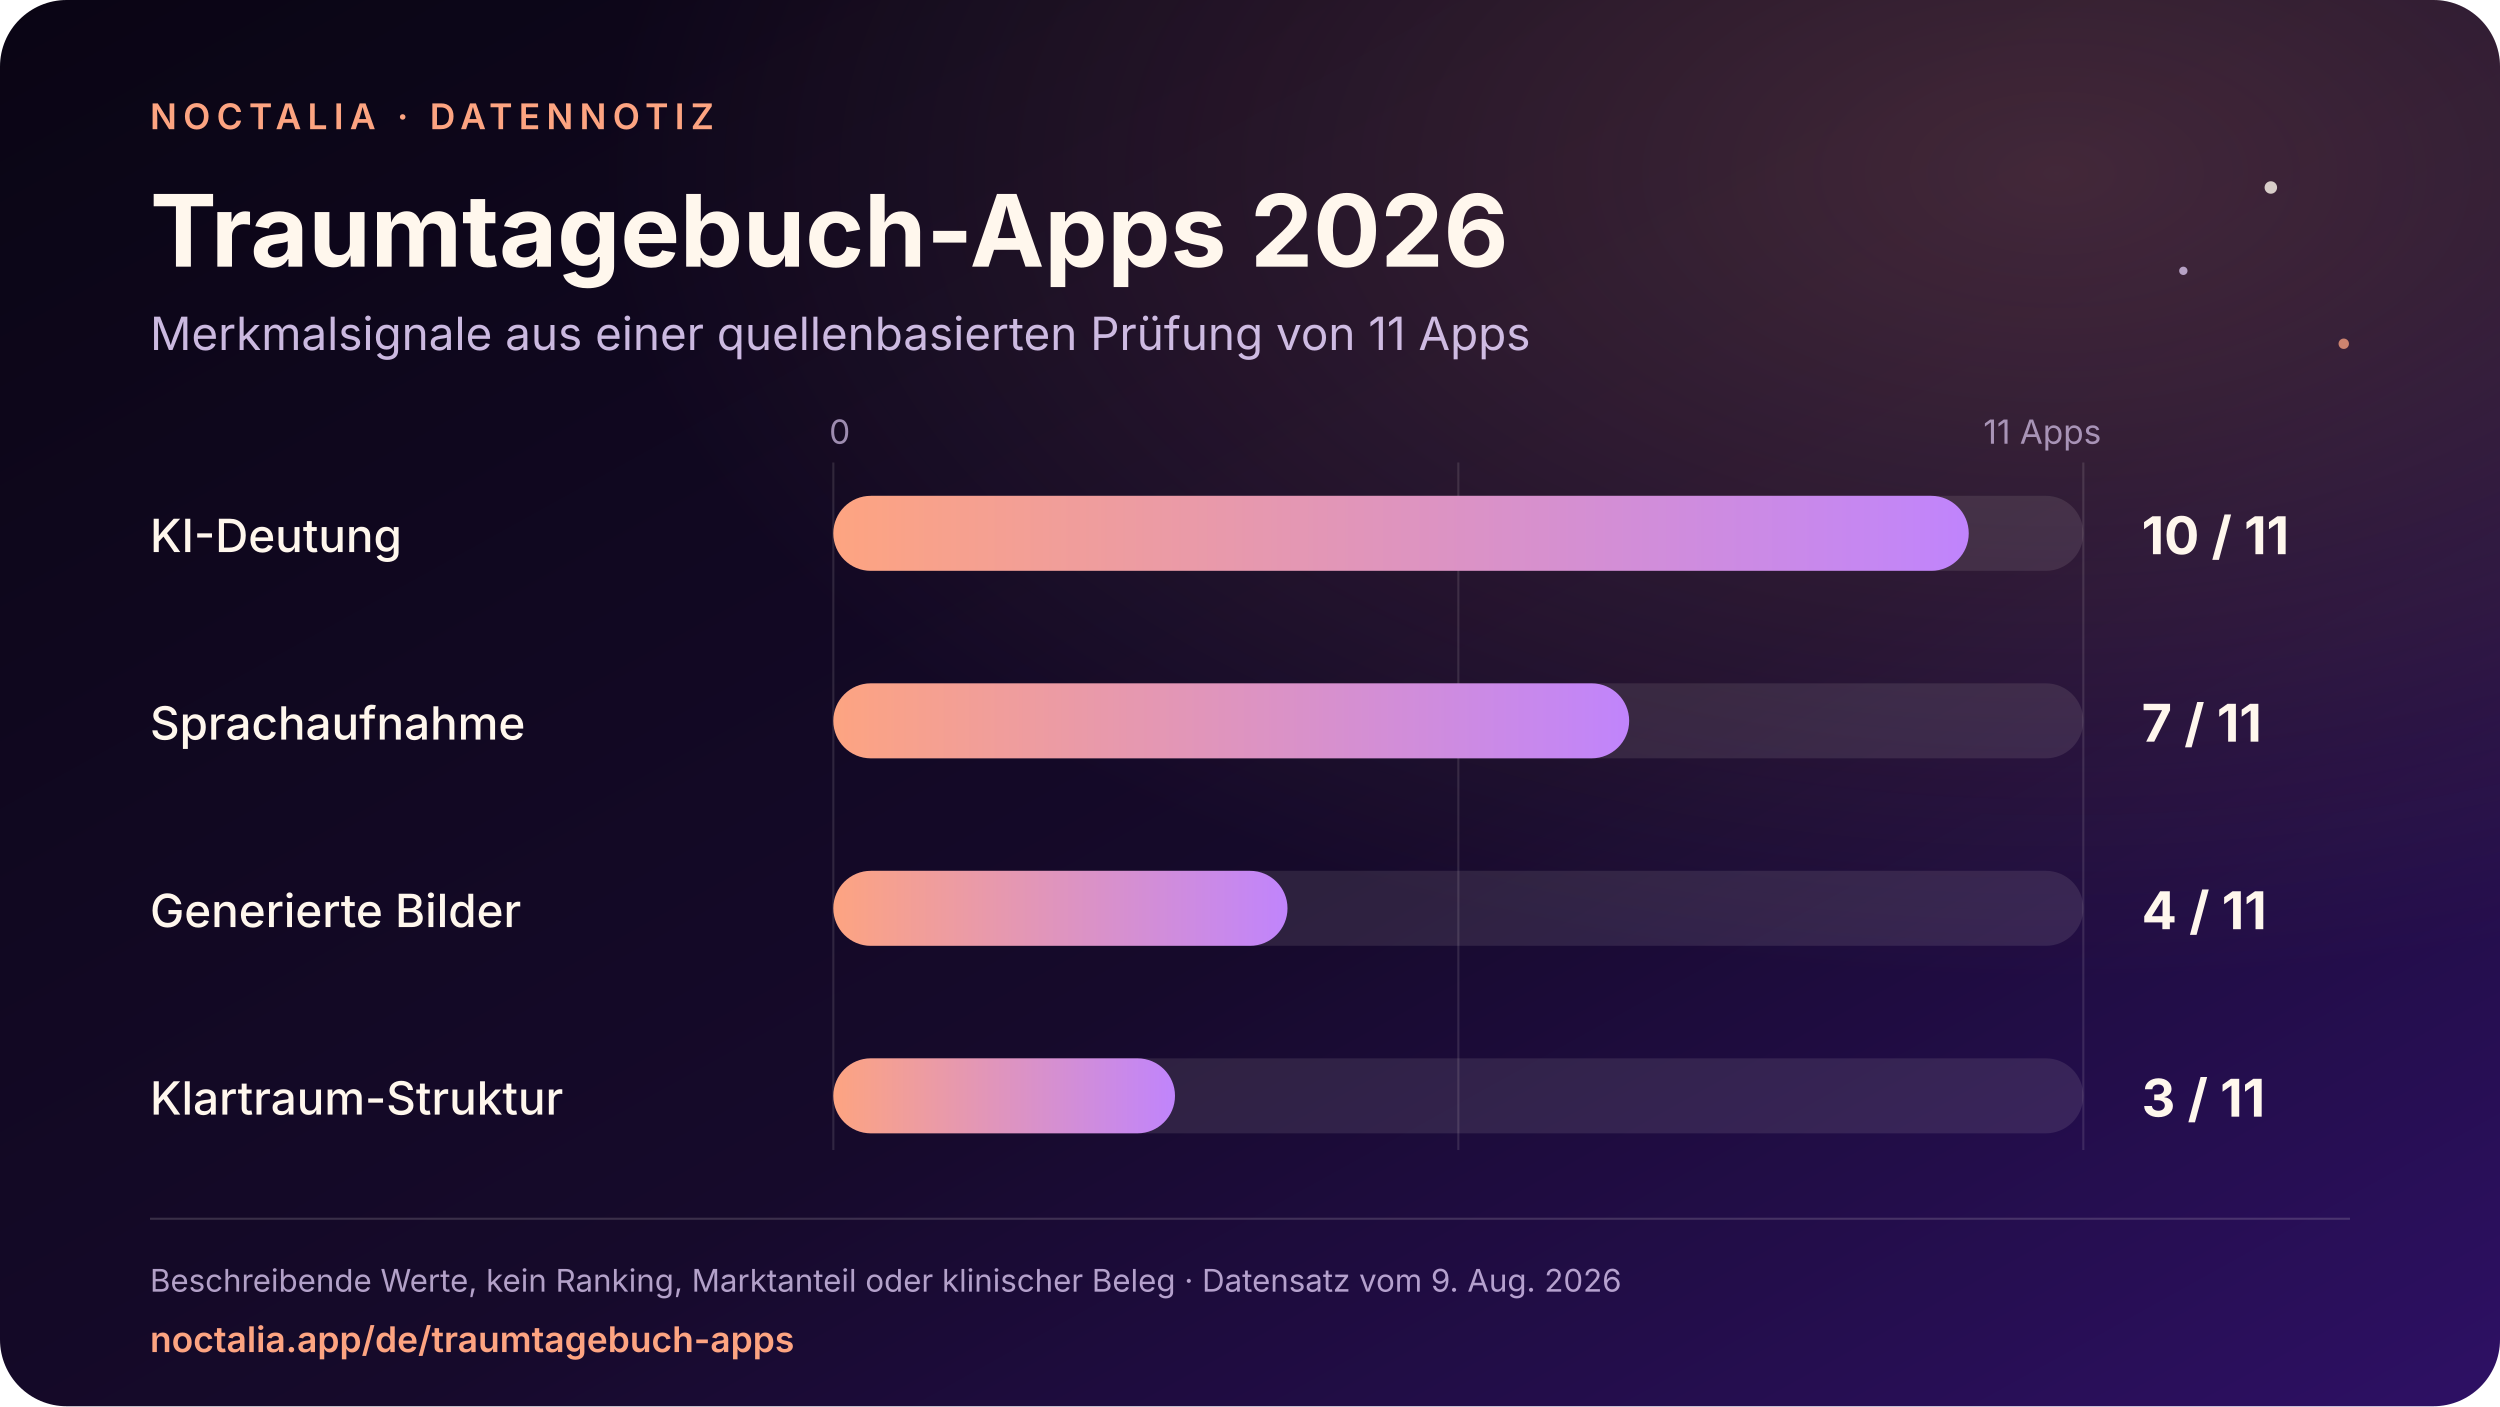
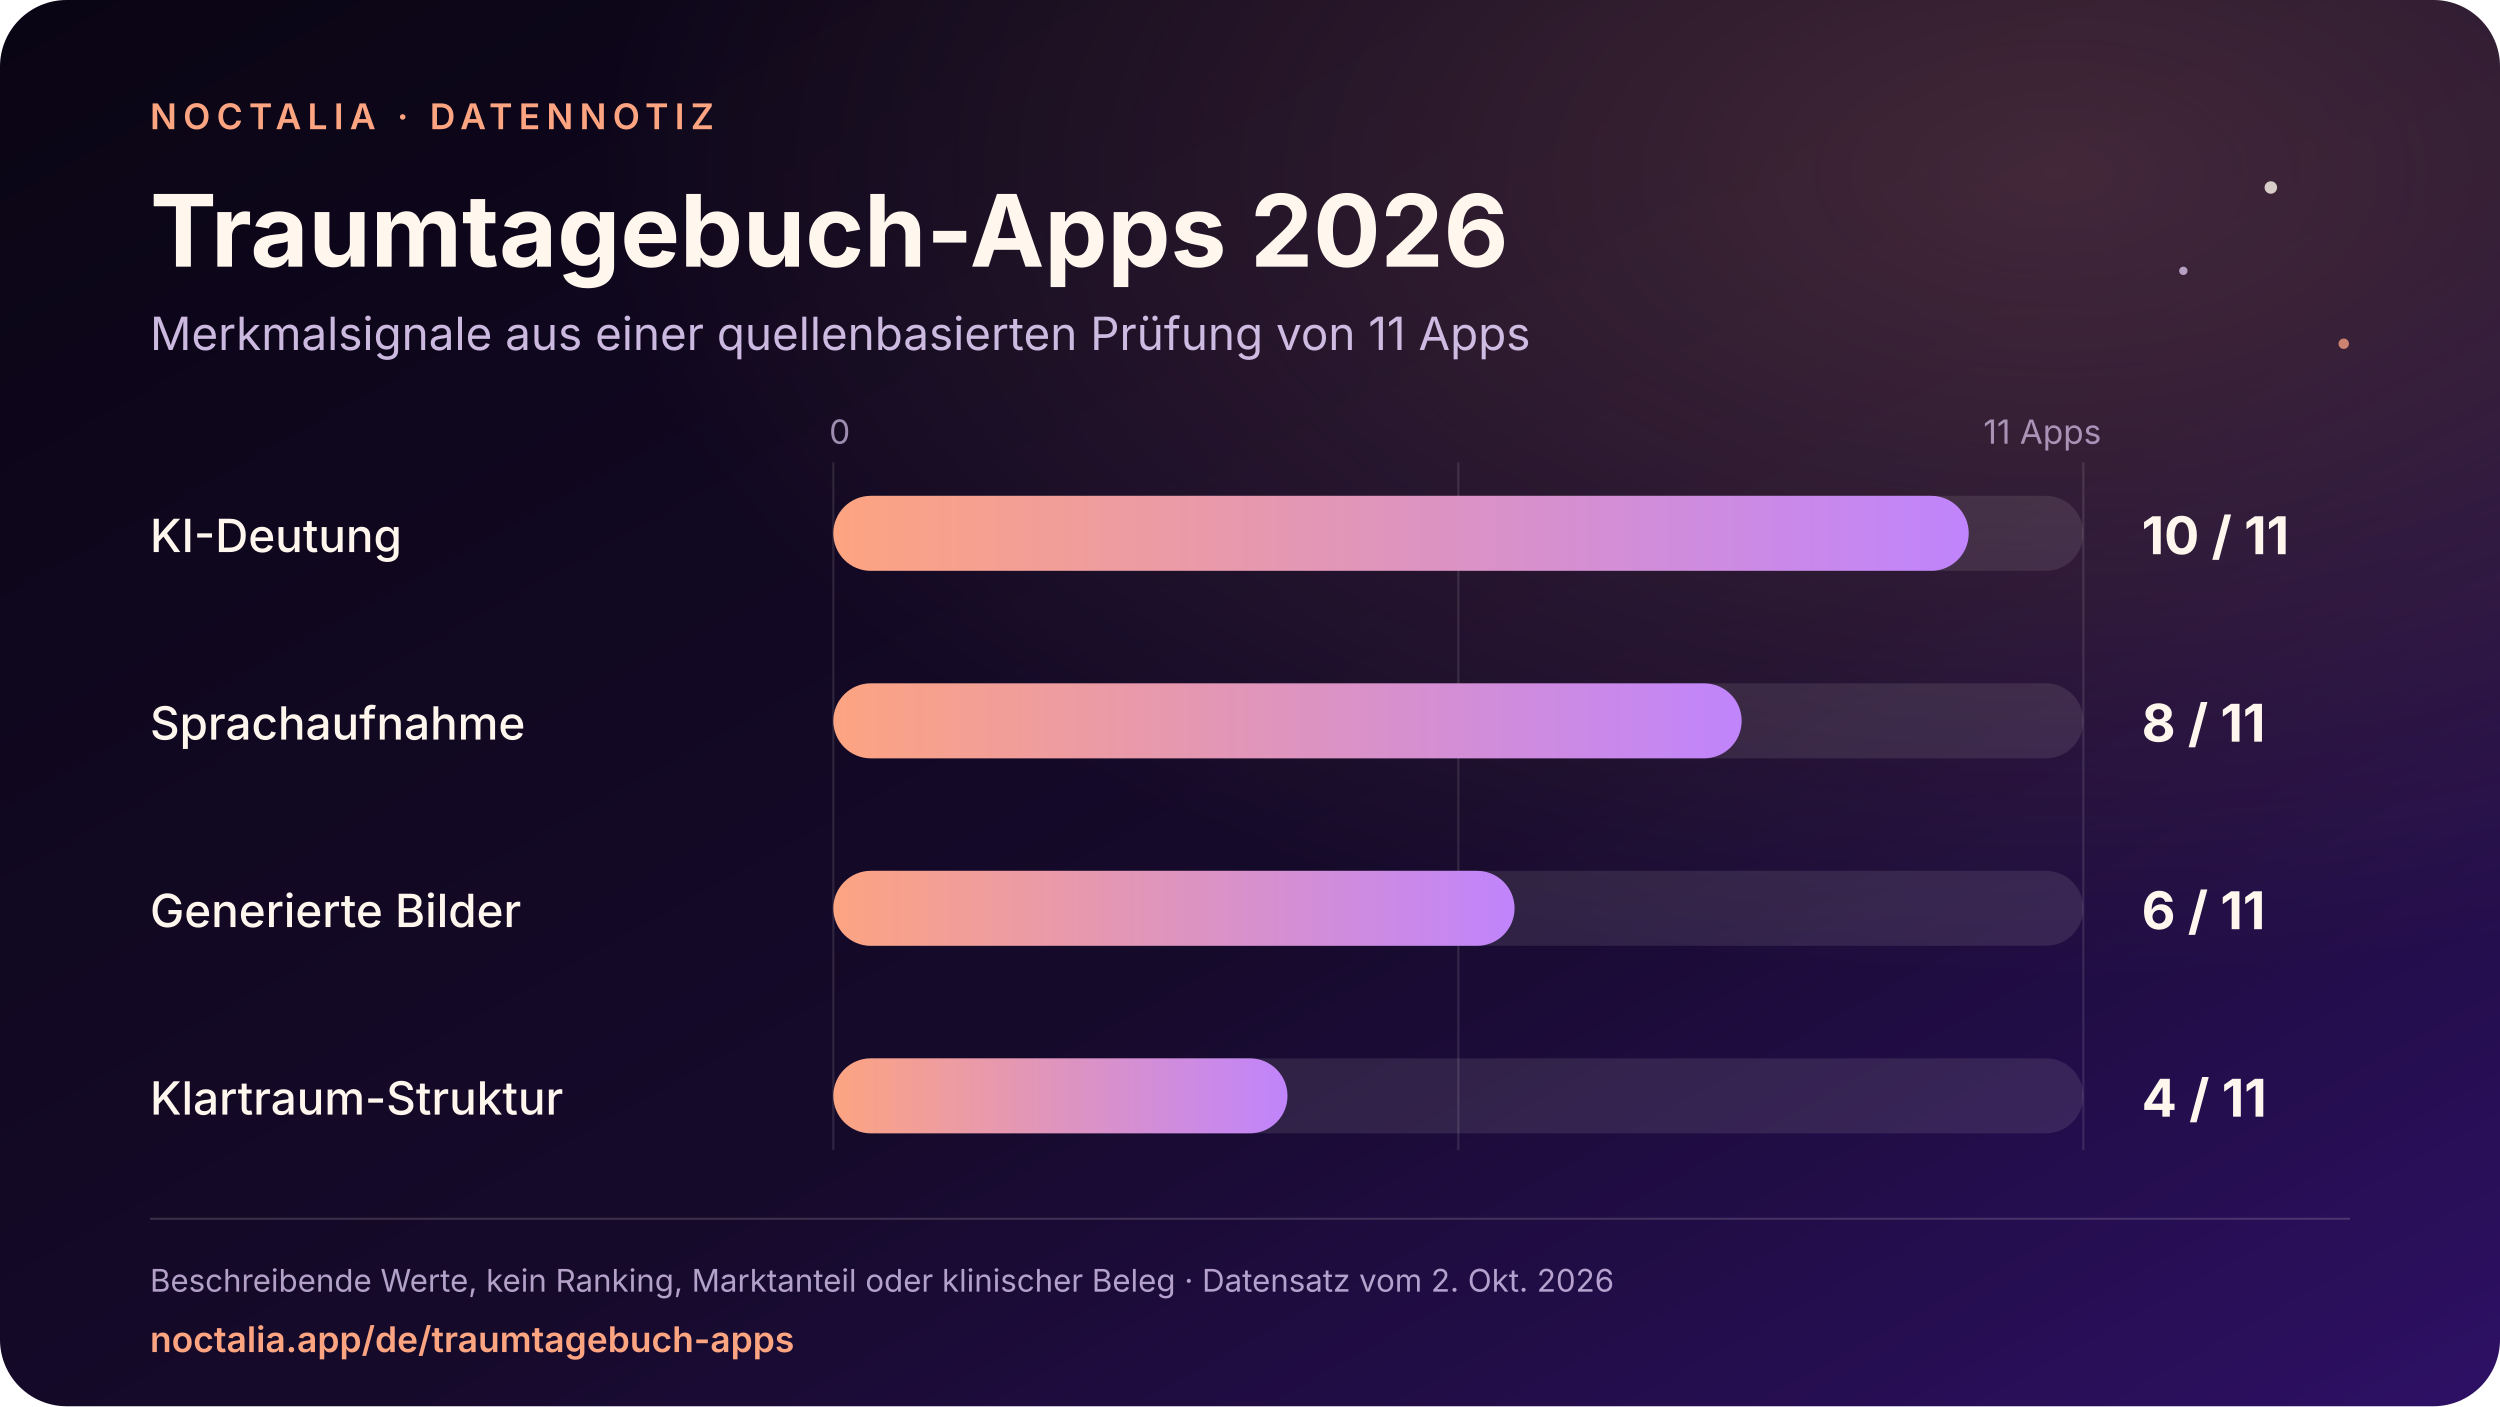
<svg xmlns="http://www.w3.org/2000/svg" width="1200" height="675" viewBox="0 0 1200 675" role="img" aria-labelledby="title description">
  <defs>
    <linearGradient id="background" x1="0" y1="0" x2="1" y2="1">
      <stop offset="0" stop-color="#0a0514" />
      <stop offset="0.58" stop-color="#160a2b" />
      <stop offset="1" stop-color="#2e1065" />
    </linearGradient>
    <linearGradient id="bar" x1="0" y1="0" x2="1" y2="0">
      <stop offset="0" stop-color="#fda481" />
      <stop offset="1" stop-color="#c084fc" />
    </linearGradient>
    <radialGradient id="glow" cx="82%" cy="12%" r="58%">
      <stop offset="0" stop-color="#fda481" stop-opacity="0.2" />
      <stop offset="1" stop-color="#fda481" stop-opacity="0" />
    </radialGradient>
  </defs>
  <rect width="1200" height="675" rx="32" fill="url(#background)" />
  <rect width="1200" height="675" rx="32" fill="url(#glow)" />
  <circle cx="1090" cy="90" r="3" fill="#fff7ed" opacity="0.8" />
  <circle cx="1048" cy="130" r="2" fill="#e9d5ff" opacity="0.7" />
  <circle cx="1125" cy="165" r="2.5" fill="#fda481" opacity="0.75" />
  <g font-family="Outfit, Inter, system-ui, sans-serif">
    <text x="72" y="62" fill="#fda481" font-size="17" font-weight="600" letter-spacing="3">NOCTALIA · DATENNOTIZ</text>
    <text x="72" y="128" fill="#fff7ed" font-size="48" font-weight="650">Traumtagebuch-Apps 2026</text>
    <text x="72" y="168" fill="#e9d5ff" font-size="22" opacity="0.86">Merkmalsignale aus einer quellenbasierten Prüfung von 11 Apps</text>
    <g fill="#e9d5ff" font-size="16" opacity="0.64">
      <text x="398" y="213">0</text>
      <text x="952" y="213">11 Apps</text>
    </g>
    <g stroke="#fff7ed" stroke-opacity="0.12" stroke-width="1">
      <line x1="400" y1="222" x2="400" y2="552" />
      <line x1="700" y1="222" x2="700" y2="552" />
      <line x1="1000" y1="222" x2="1000" y2="552" />
    </g>
    <g font-size="22" font-weight="520" fill="#fff7ed">
      <text x="72" y="265">KI-Deutung</text>
      <text x="72" y="355">Sprachaufnahme</text>
      <text x="72" y="445">Generierte Bilder</text>
      <text x="72" y="535">Klartraum-Struktur</text>
    </g>
    <g>
      <rect x="400" y="238" width="600" height="36" rx="18" fill="#fff7ed" opacity="0.1" />
      <rect x="400" y="238" width="545" height="36" rx="18" fill="url(#bar)" />
      <rect x="400" y="328" width="600" height="36" rx="18" fill="#fff7ed" opacity="0.1" />
-       <rect x="400" y="328" width="382" height="36" rx="18" fill="url(#bar)" />
+       <rect x="400" y="328" width="436" height="36" rx="18" fill="url(#bar)" />
      <rect x="400" y="418" width="600" height="36" rx="18" fill="#fff7ed" opacity="0.1" />
-       <rect x="400" y="418" width="218" height="36" rx="18" fill="url(#bar)" />
+       <rect x="400" y="418" width="327" height="36" rx="18" fill="url(#bar)" />
      <rect x="400" y="508" width="600" height="36" rx="18" fill="#fff7ed" opacity="0.1" />
-       <rect x="400" y="508" width="164" height="36" rx="18" fill="url(#bar)" />
+       <rect x="400" y="508" width="218" height="36" rx="18" fill="url(#bar)" />
    </g>
    <g fill="#fff7ed" font-size="25" font-weight="650">
      <text x="1028" y="266">10 / 11</text>
-       <text x="1028" y="356">7 / 11</text>
-       <text x="1028" y="446">4 / 11</text>
-       <text x="1028" y="536">3 / 11</text>
+       <text x="1028" y="356">8 / 11</text>
+       <text x="1028" y="446">6 / 11</text>
+       <text x="1028" y="536">4 / 11</text>
    </g>
    <line x1="72" y1="585" x2="1128" y2="585" stroke="#fff7ed" stroke-opacity="0.16" />
-     <text x="72" y="620" fill="#e9d5ff" font-size="15" opacity="0.74">Beschreibende Werte, kein Ranking, Marktanteil oder klinischer Beleg · Datensatz vom 9. Aug. 2026</text>
+     <text x="72" y="620" fill="#e9d5ff" font-size="15" opacity="0.74">Beschreibende Werte, kein Ranking, Marktanteil oder klinischer Beleg · Datensatz vom 2. Okt. 2026</text>
    <text x="72" y="649" fill="#fda481" font-size="17" font-weight="600">noctalia.app/de/traumtagebuch-apps</text>
  </g>
</svg>
